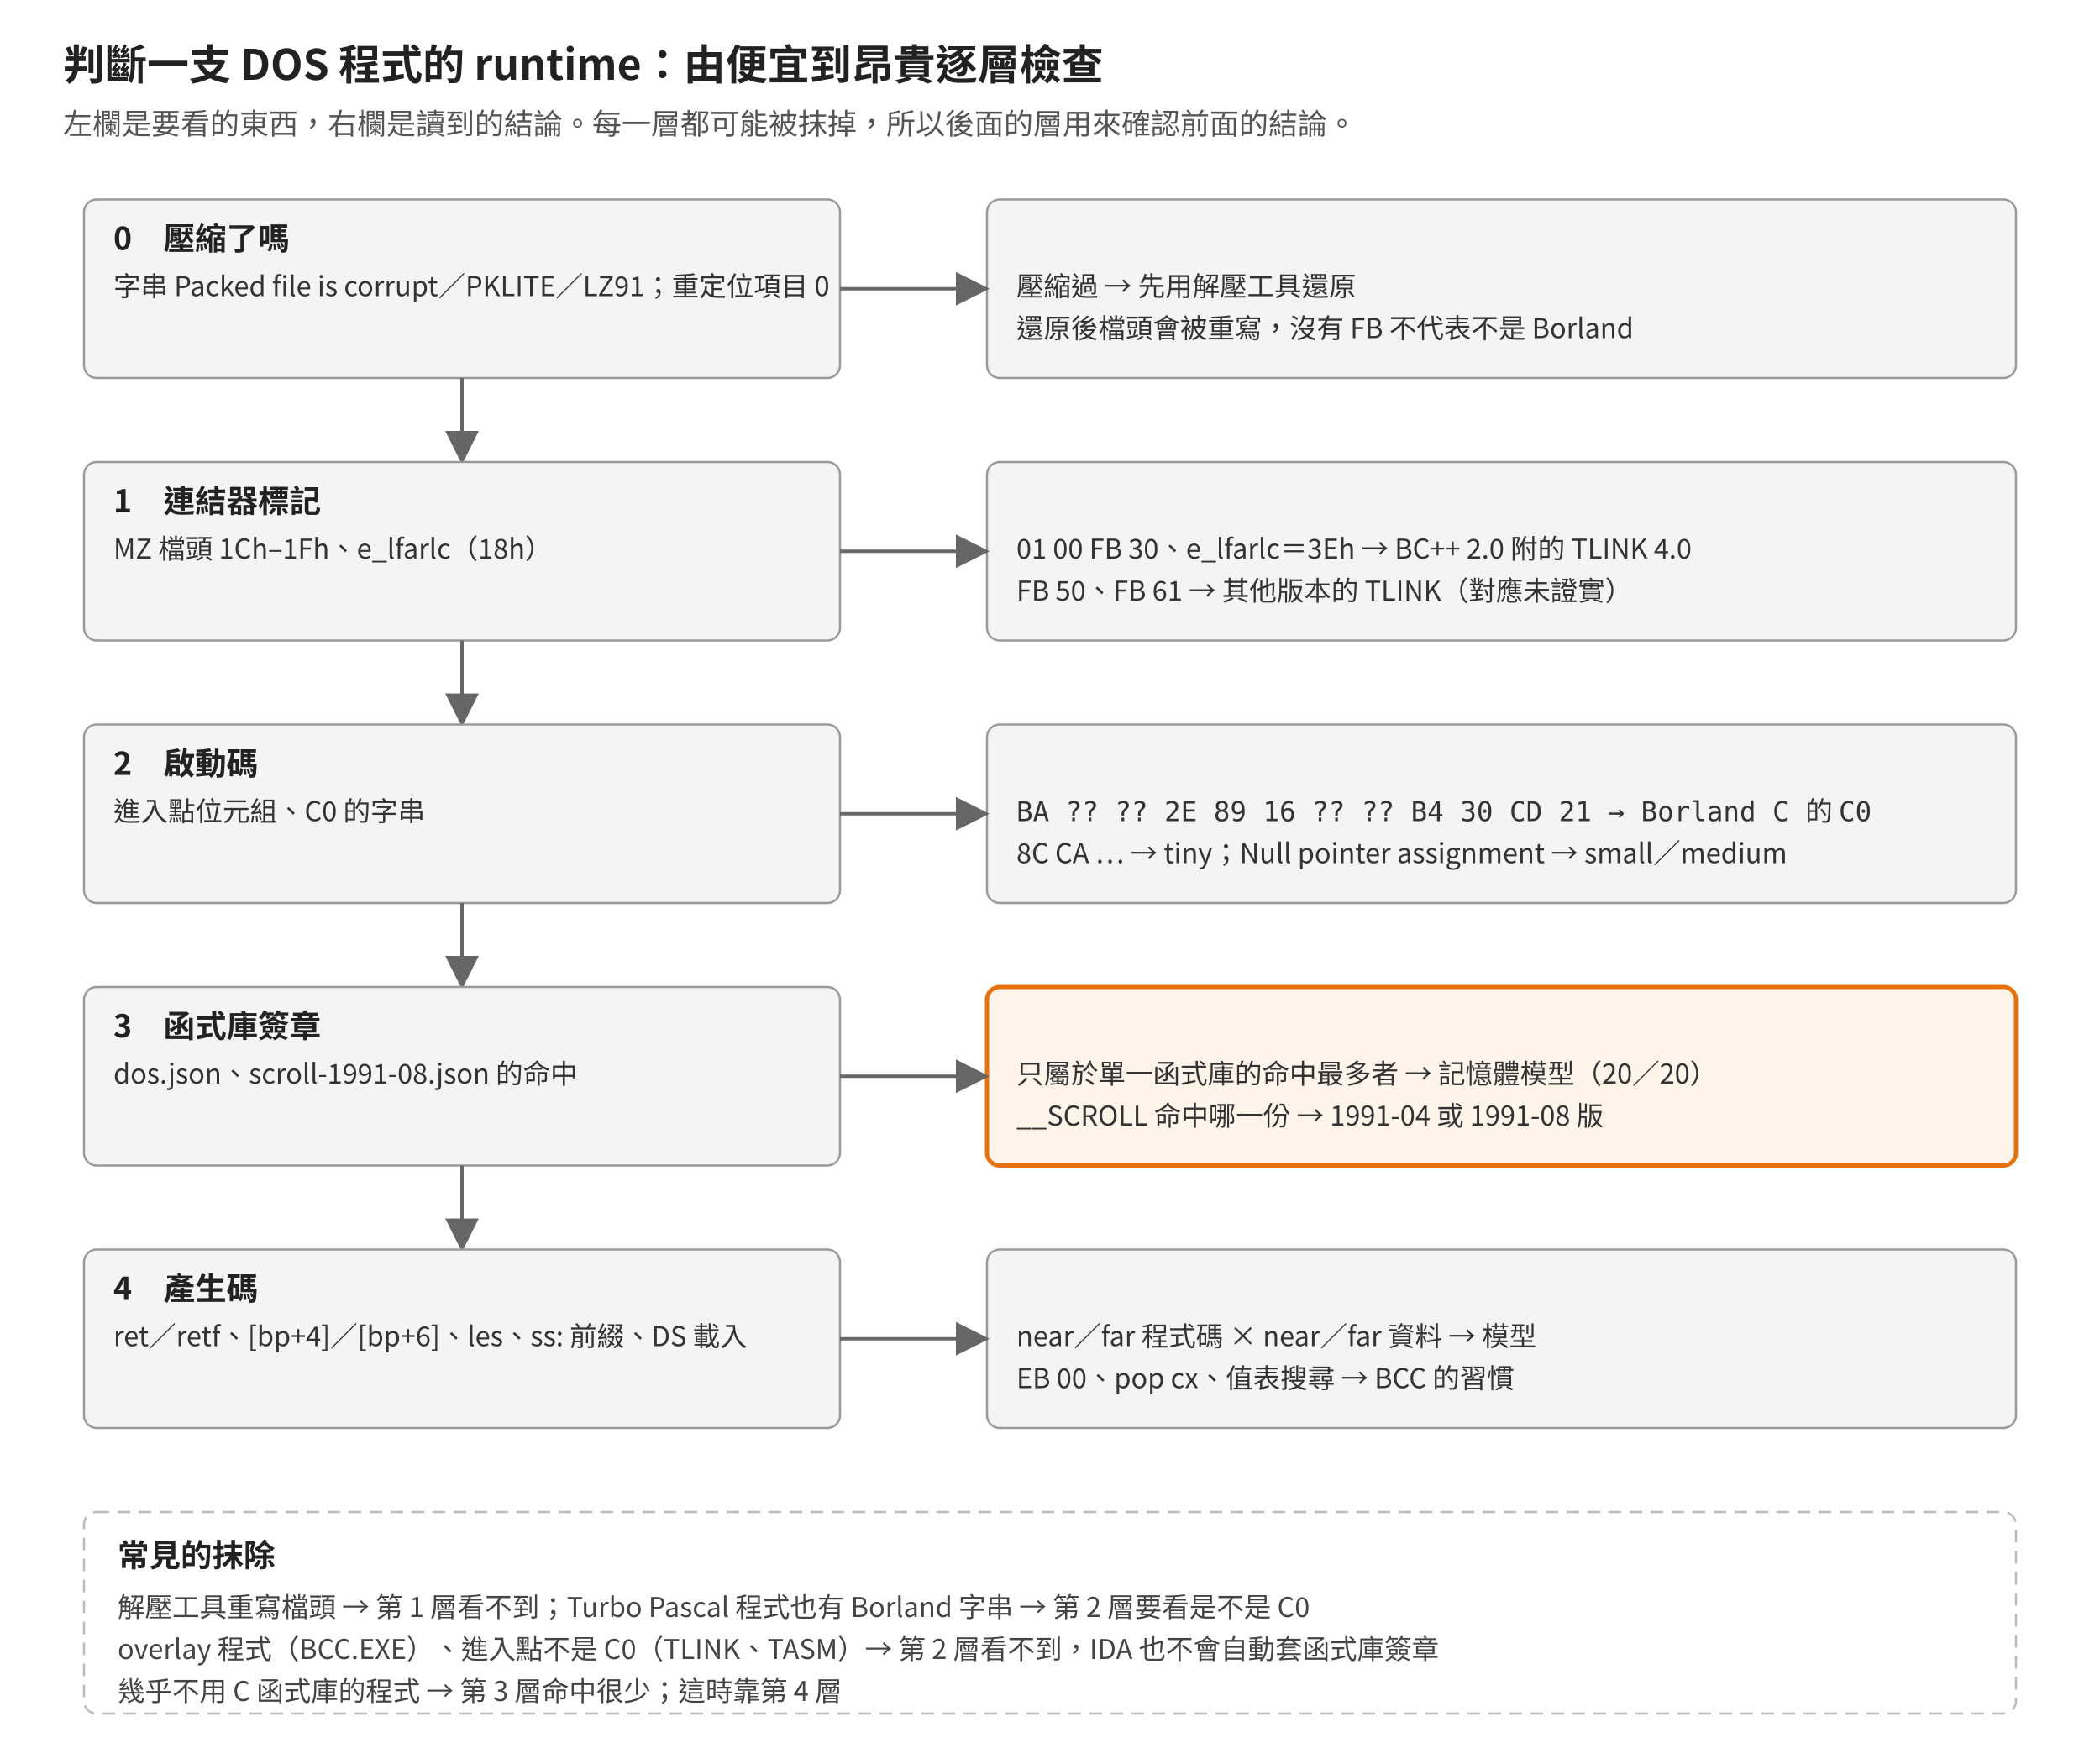
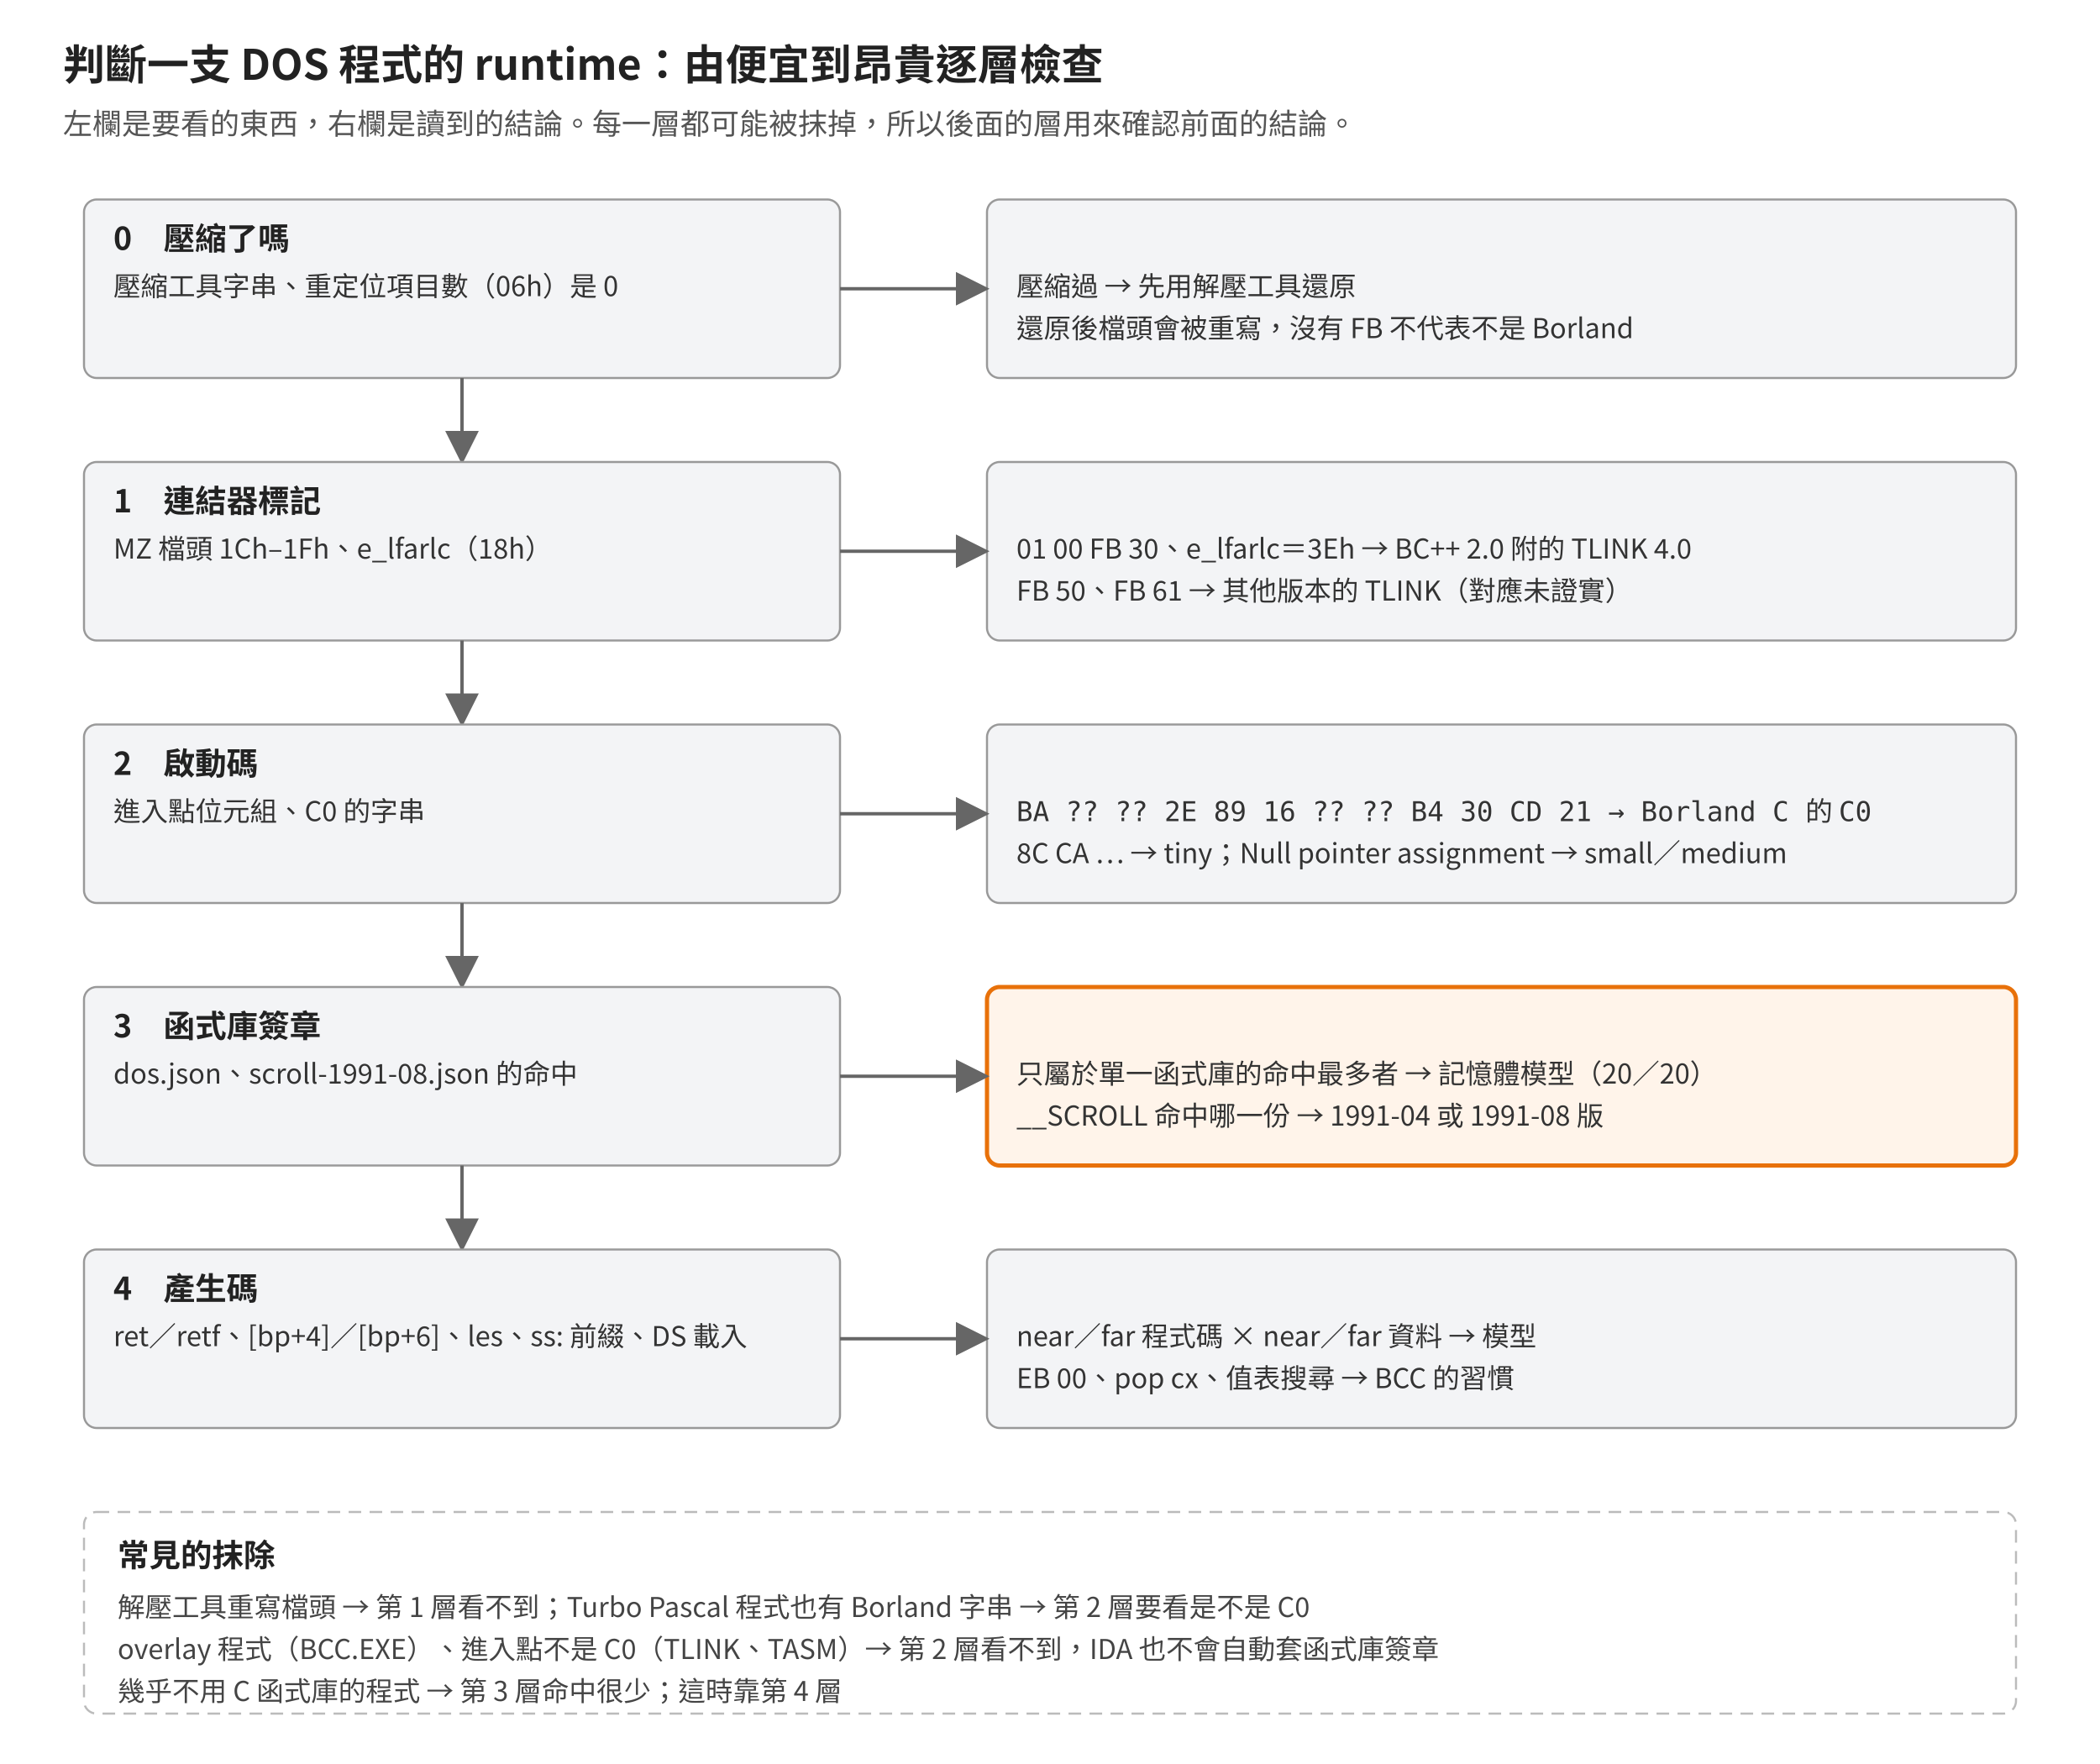
<svg xmlns="http://www.w3.org/2000/svg" width="1000" height="840" viewBox="0 0 1000 840" font-family="'Noto Sans CJK TC','PingFang TC','Microsoft JhengHei',sans-serif">
  <rect width="1000" height="840" fill="#ffffff" />
  <defs>
    <marker id="a" markerWidth="10" markerHeight="10" refX="8" refY="5" orient="auto">
      <path d="M0,0 L10,5 L0,10 z" fill="#666" />
    </marker>
  </defs>
  <text x="30" y="38" font-size="20" font-weight="bold" fill="#222">判斷一支 DOS 程式的 runtime：由便宜到昂貴逐層檢查</text>
  <text x="30" y="64" font-size="14" fill="#555">左欄是要看的東西，右欄是讀到的結論。每一層都可能被抹掉，所以後面的層用來確認前面的結論。</text>
  <rect x="40" y="95" width="360" height="85" rx="6" fill="#f3f4f6" stroke="#999" stroke-width="1" />
  <text x="54" y="119" font-size="15" font-weight="bold" fill="#222">0　壓縮了嗎</text>
-   <text x="54" y="141" font-size="13" font-family="'Noto Sans CJK TC','PingFang TC','Microsoft JhengHei',sans-serif" fill="#333">字串 Packed file is corrupt／PKLITE／LZ91；重定位項目 0</text>
+   <text x="54" y="141" font-size="13" font-family="'Noto Sans CJK TC','PingFang TC','Microsoft JhengHei',sans-serif" fill="#333">壓縮工具字串、重定位項目數（06h）是 0</text>
  <rect x="470" y="95" width="490" height="85" rx="6" fill="#f3f4f6" stroke="#999" stroke-width="1" />
-   <text x="484" y="119" font-size="15" font-weight="bold" fill="#222" />
  <text x="484" y="141" font-size="13" font-family="'Noto Sans CJK TC','PingFang TC','Microsoft JhengHei',sans-serif" fill="#333">壓縮過 → 先用解壓工具還原</text>
  <text x="484" y="161" font-size="13" font-family="'Noto Sans CJK TC','PingFang TC','Microsoft JhengHei',sans-serif" fill="#333">還原後檔頭會被重寫，沒有 FB 不代表不是 Borland</text>
  <line x1="400" y1="137.5" x2="468" y2="137.5" stroke="#666" stroke-width="1.6" marker-end="url(#a)" />
  <line x1="220" y1="180" x2="220" y2="218" stroke="#666" stroke-width="1.6" marker-end="url(#a)" />
  <rect x="40" y="220" width="360" height="85" rx="6" fill="#f3f4f6" stroke="#999" stroke-width="1" />
  <text x="54" y="244" font-size="15" font-weight="bold" fill="#222">1　連結器標記</text>
  <text x="54" y="266" font-size="13" font-family="'Noto Sans CJK TC','PingFang TC','Microsoft JhengHei',sans-serif" fill="#333">MZ 檔頭 1Ch–1Fh、e_lfarlc（18h）</text>
  <rect x="470" y="220" width="490" height="85" rx="6" fill="#f3f4f6" stroke="#999" stroke-width="1" />
-   <text x="484" y="244" font-size="15" font-weight="bold" fill="#222" />
  <text x="484" y="266" font-size="13" font-family="'Noto Sans CJK TC','PingFang TC','Microsoft JhengHei',sans-serif" fill="#333">01 00 FB 30、e_lfarlc＝3Eh → BC++ 2.0 附的 TLINK 4.0</text>
  <text x="484" y="286" font-size="13" font-family="'Noto Sans CJK TC','PingFang TC','Microsoft JhengHei',sans-serif" fill="#333">FB 50、FB 61 → 其他版本的 TLINK（對應未證實）</text>
  <line x1="400" y1="262.5" x2="468" y2="262.5" stroke="#666" stroke-width="1.6" marker-end="url(#a)" />
  <line x1="220" y1="305" x2="220" y2="343" stroke="#666" stroke-width="1.6" marker-end="url(#a)" />
  <rect x="40" y="345" width="360" height="85" rx="6" fill="#f3f4f6" stroke="#999" stroke-width="1" />
  <text x="54" y="369" font-size="15" font-weight="bold" fill="#222">2　啟動碼</text>
  <text x="54" y="391" font-size="13" font-family="'Noto Sans CJK TC','PingFang TC','Microsoft JhengHei',sans-serif" fill="#333">進入點位元組、C0 的字串</text>
  <rect x="470" y="345" width="490" height="85" rx="6" fill="#f3f4f6" stroke="#999" stroke-width="1" />
-   <text x="484" y="369" font-size="15" font-weight="bold" fill="#222" />
  <text x="484" y="391" font-size="13" font-family="'DejaVu Sans Mono','Consolas',monospace" fill="#333">BA ?? ?? 2E 89 16 ?? ?? B4 30 CD 21 → Borland C 的 C0</text>
  <text x="484" y="411" font-size="13" font-family="'Noto Sans CJK TC','PingFang TC','Microsoft JhengHei',sans-serif" fill="#333">8C CA … → tiny；Null pointer assignment → small／medium</text>
  <line x1="400" y1="387.5" x2="468" y2="387.5" stroke="#666" stroke-width="1.6" marker-end="url(#a)" />
  <line x1="220" y1="430" x2="220" y2="468" stroke="#666" stroke-width="1.6" marker-end="url(#a)" />
  <rect x="40" y="470" width="360" height="85" rx="6" fill="#f3f4f6" stroke="#999" stroke-width="1" />
  <text x="54" y="494" font-size="15" font-weight="bold" fill="#222">3　函式庫簽章</text>
  <text x="54" y="516" font-size="13" font-family="'Noto Sans CJK TC','PingFang TC','Microsoft JhengHei',sans-serif" fill="#333">dos.json、scroll-1991-08.json 的命中</text>
  <rect x="470" y="470" width="490" height="85" rx="6" fill="#fff4ea" stroke="#E8710A" stroke-width="2" />
-   <text x="484" y="494" font-size="15" font-weight="bold" fill="#222" />
  <text x="484" y="516" font-size="13" font-family="'Noto Sans CJK TC','PingFang TC','Microsoft JhengHei',sans-serif" fill="#333">只屬於單一函式庫的命中最多者 → 記憶體模型（20／20）</text>
  <text x="484" y="536" font-size="13" font-family="'Noto Sans CJK TC','PingFang TC','Microsoft JhengHei',sans-serif" fill="#333">__SCROLL 命中哪一份 → 1991-04 或 1991-08 版</text>
  <line x1="400" y1="512.5" x2="468" y2="512.5" stroke="#666" stroke-width="1.6" marker-end="url(#a)" />
  <line x1="220" y1="555" x2="220" y2="593" stroke="#666" stroke-width="1.6" marker-end="url(#a)" />
  <rect x="40" y="595" width="360" height="85" rx="6" fill="#f3f4f6" stroke="#999" stroke-width="1" />
  <text x="54" y="619" font-size="15" font-weight="bold" fill="#222">4　產生碼</text>
  <text x="54" y="641" font-size="13" font-family="'Noto Sans CJK TC','PingFang TC','Microsoft JhengHei',sans-serif" fill="#333">ret／retf、[bp+4]／[bp+6]、les、ss: 前綴、DS 載入</text>
  <rect x="470" y="595" width="490" height="85" rx="6" fill="#f3f4f6" stroke="#999" stroke-width="1" />
-   <text x="484" y="619" font-size="15" font-weight="bold" fill="#222" />
  <text x="484" y="641" font-size="13" font-family="'Noto Sans CJK TC','PingFang TC','Microsoft JhengHei',sans-serif" fill="#333">near／far 程式碼 × near／far 資料 → 模型</text>
  <text x="484" y="661" font-size="13" font-family="'Noto Sans CJK TC','PingFang TC','Microsoft JhengHei',sans-serif" fill="#333">EB 00、pop cx、值表搜尋 → BCC 的習慣</text>
  <line x1="400" y1="637.5" x2="468" y2="637.5" stroke="#666" stroke-width="1.6" marker-end="url(#a)" />
  <rect x="40" y="720" width="920" height="96" rx="6" fill="#ffffff" stroke="#bbb" stroke-dasharray="6 4" />
  <text x="56" y="746" font-size="15" font-weight="bold" fill="#222">常見的抹除</text>
  <text x="56" y="770" font-size="13" fill="#444">解壓工具重寫檔頭 → 第 1 層看不到；Turbo Pascal 程式也有 Borland 字串 → 第 2 層要看是不是 C0</text>
  <text x="56" y="790" font-size="13" fill="#444">overlay 程式（BCC.EXE）、進入點不是 C0（TLINK、TASM）→ 第 2 層看不到，IDA 也不會自動套函式庫簽章</text>
  <text x="56" y="810" font-size="13" fill="#444">幾乎不用 C 函式庫的程式 → 第 3 層命中很少；這時靠第 4 層</text>
</svg>
